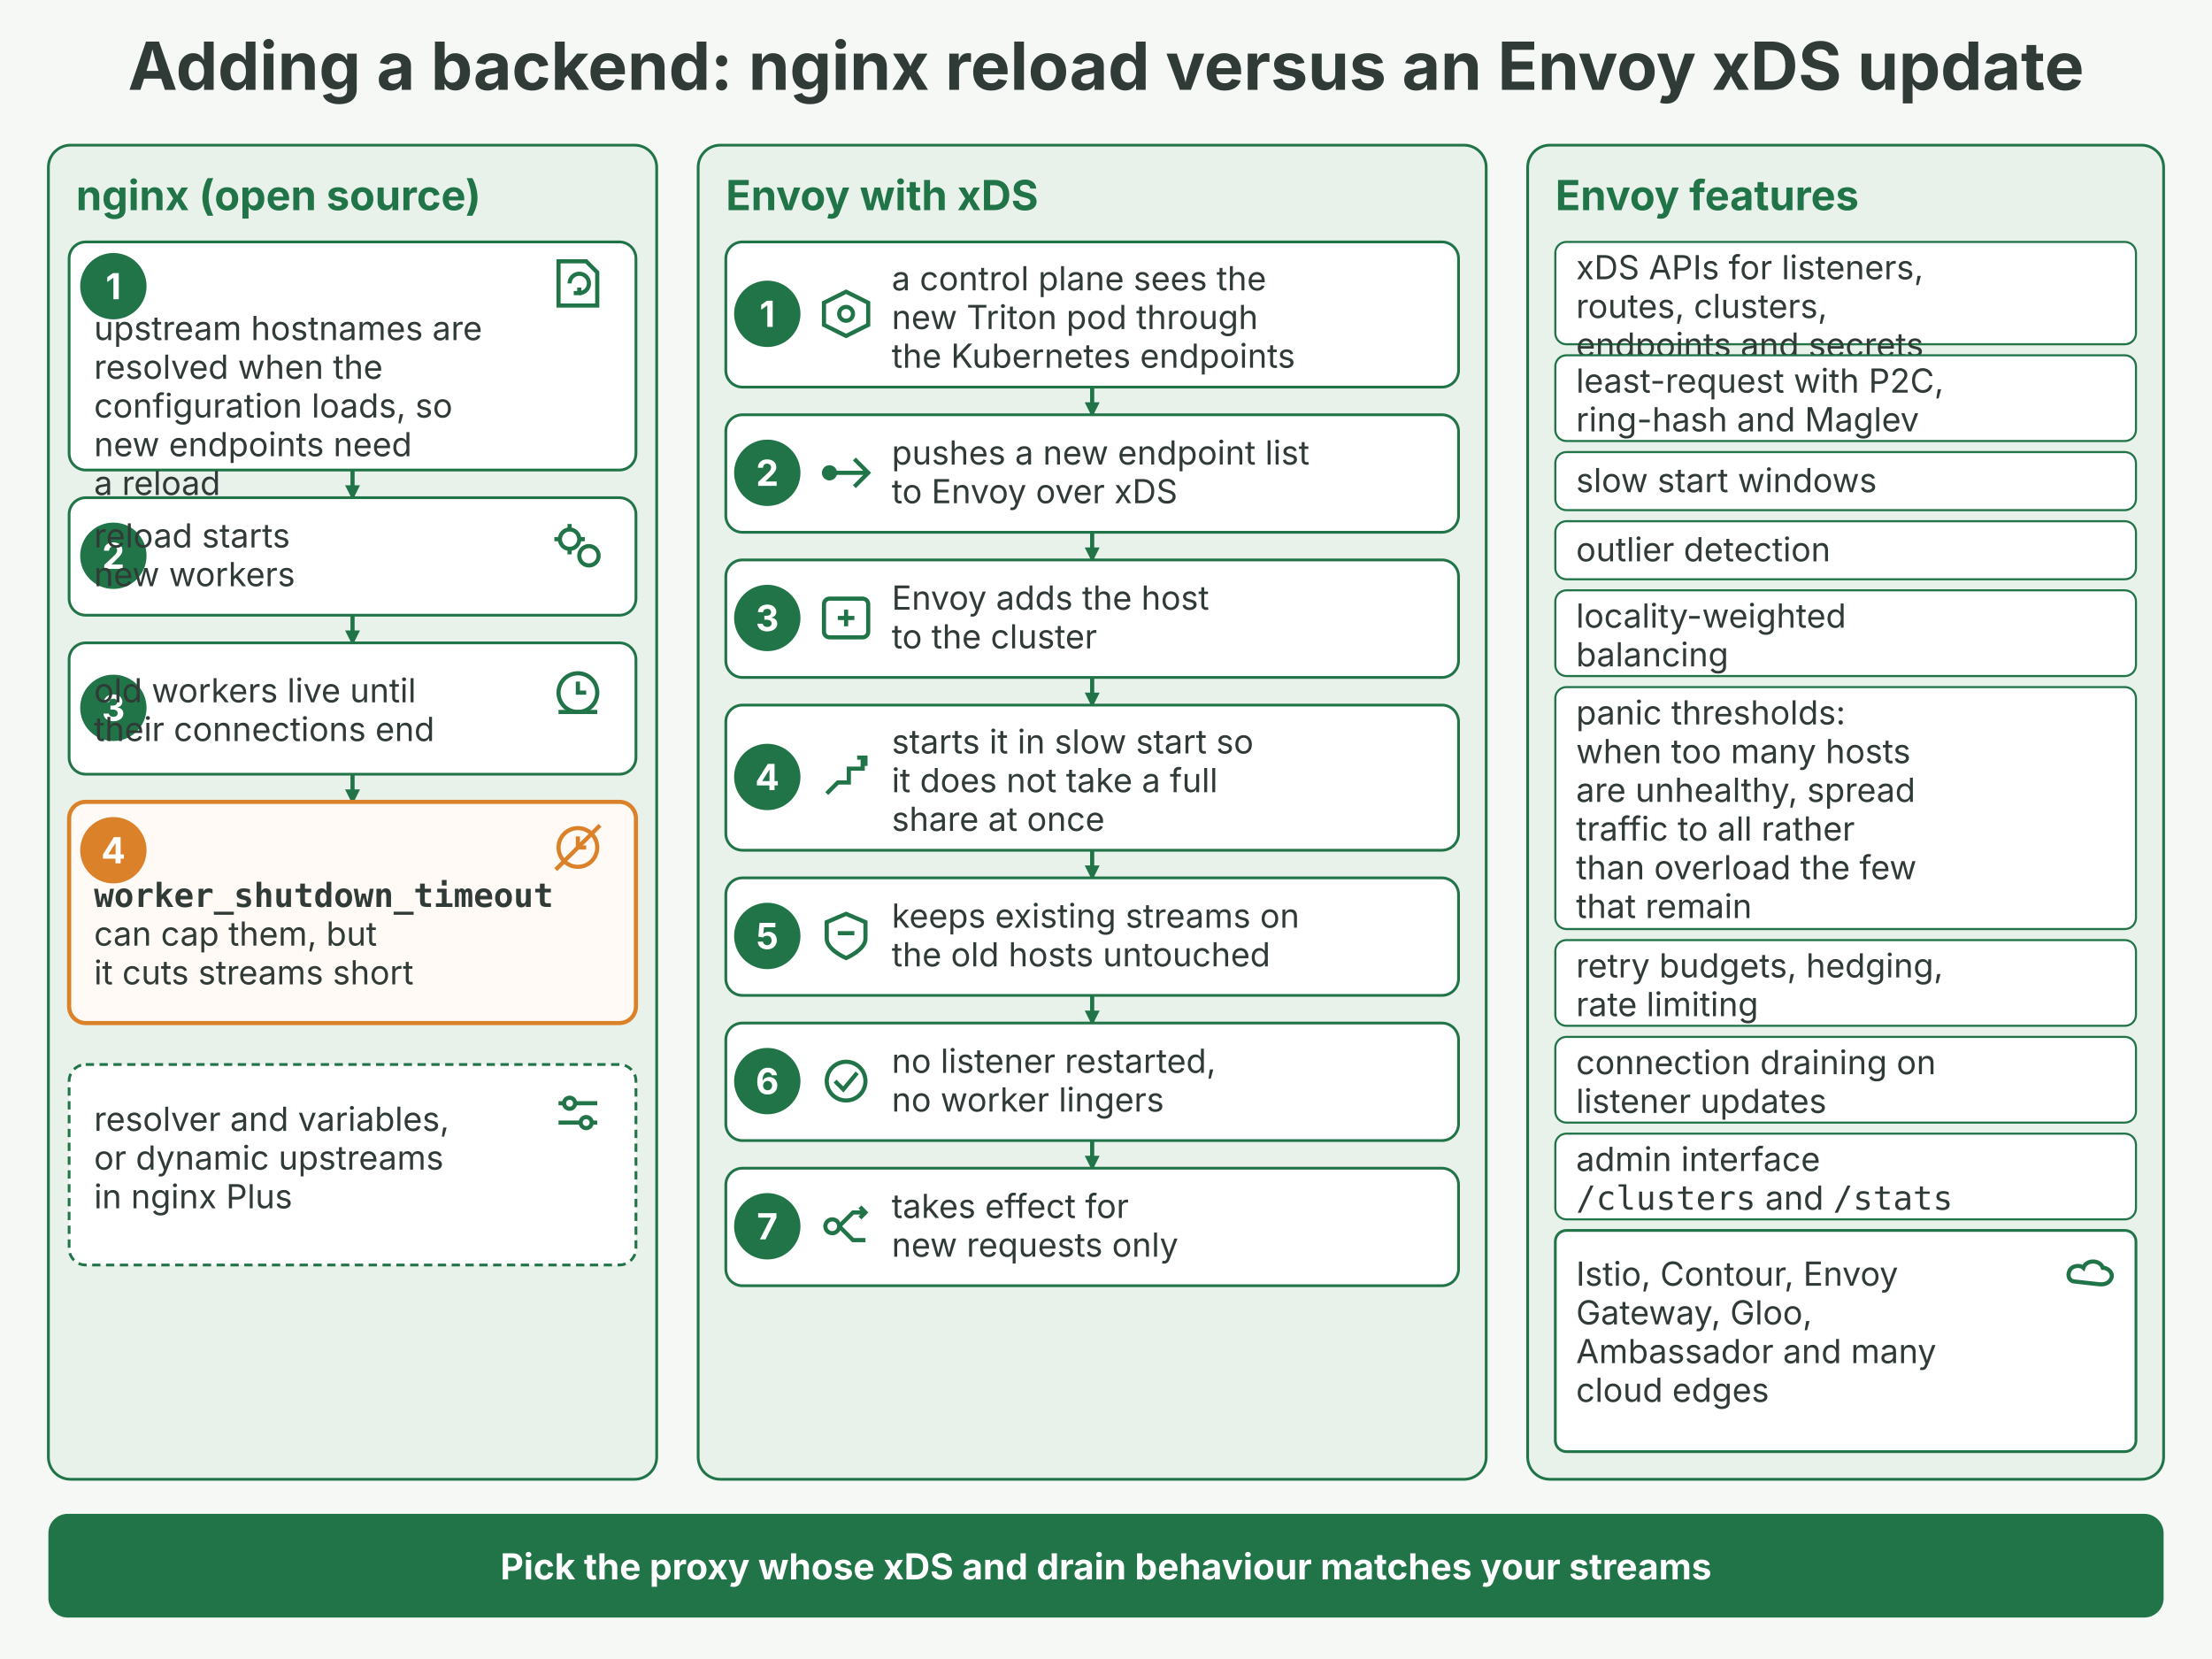
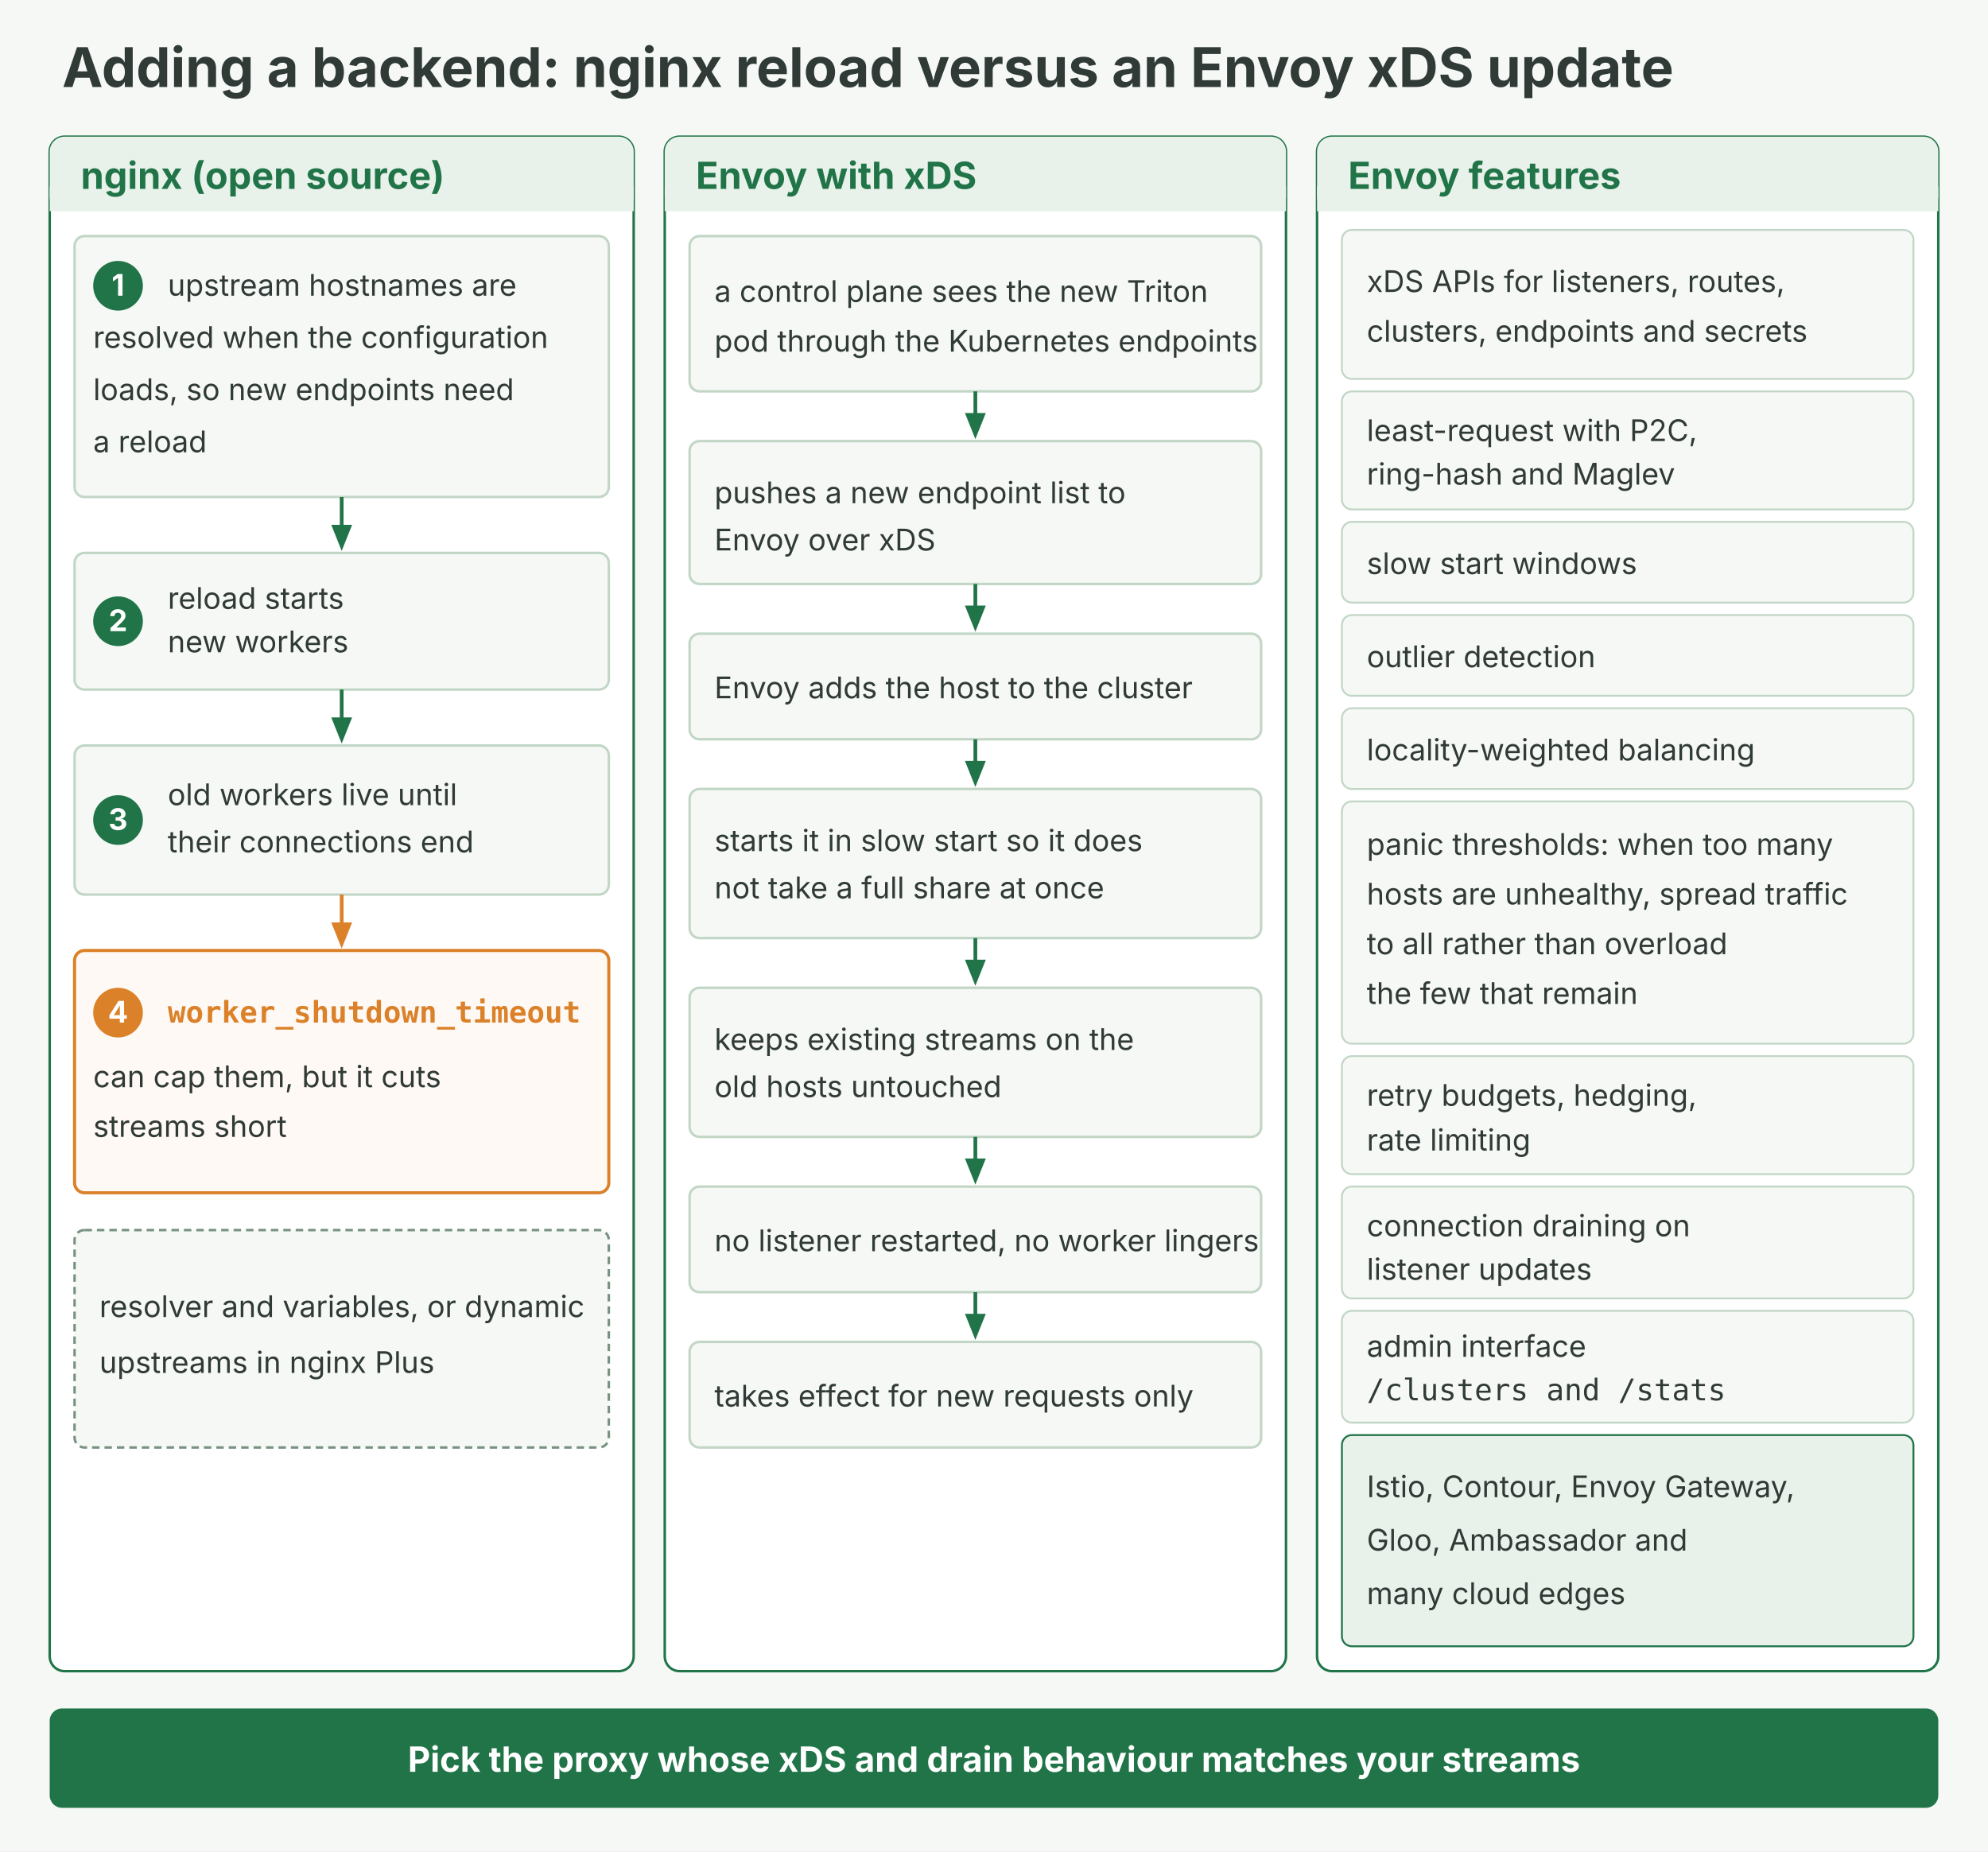
- <svg xmlns="http://www.w3.org/2000/svg" viewBox="0 0 1600 1200" width="1600" height="1200">
-   <rect width="1600" height="1200" fill="#f5f8f5" />
+ <svg xmlns="http://www.w3.org/2000/svg" viewBox="0 0 1600 1490" width="1600" height="1490">
  <defs>
-     <marker id="arrow-green" viewBox="0 0 10 10" refX="6" refY="5" markerWidth="6" markerHeight="6" orient="auto-start-reverse">
-       <path d="M 1 2 L 7 5 L 1 8 z" fill="#207448" />
+     <marker id="arrow-green" viewBox="0 0 10 10" refX="6" refY="5" markerWidth="7" markerHeight="7" orient="auto-start-reverse">
+       <path d="M 0 1 L 10 5 L 0 9 z" fill="#207448" />
+     </marker>
+     <marker id="arrow-orange" viewBox="0 0 10 10" refX="6" refY="5" markerWidth="7" markerHeight="7" orient="auto-start-reverse">
+       <path d="M 0 1 L 10 5 L 0 9 z" fill="#db8129" />
    </marker>
  </defs>
-   <style>
-     .title { font-family: system-ui, -apple-system, sans-serif; font-size: 48px; font-weight: bold; fill: #303a36; text-anchor: middle; }
-     .col-title { font-family: system-ui, -apple-system, sans-serif; font-size: 30px; font-weight: bold; fill: #207448; }
-     .text-body { font-family: system-ui, -apple-system, sans-serif; font-size: 24px; fill: #303a36; line-height: 1.35; }
-     .text-mono { font-family: ui-monospace, SFMono-Regular, Menlo, Monaco, Consolas, monospace; font-size: 24px; fill: #303a36; }
-     .step-num { font-family: system-ui, -apple-system, sans-serif; font-size: 26px; font-weight: bold; fill: #ffffff; text-anchor: middle; dominant-baseline: central; }
-     .bar-text { font-family: system-ui, -apple-system, sans-serif; font-size: 26px; font-weight: bold; fill: #ffffff; text-anchor: middle; dominant-baseline: central; }
-   </style>
-   <text x="800" y="65" class="title">Adding a backend: nginx reload versus an Envoy xDS update</text>
-   <rect x="35" y="105" width="440" height="965" rx="16" fill="#e8f1ea" stroke="#207448" stroke-width="2" />
-   <text x="55" y="152" class="col-title">nginx (open source)</text>
-   <rect x="50" y="175" width="410" height="165" rx="12" fill="#ffffff" stroke="#207448" stroke-width="2" />
-   <circle cx="82" cy="207" r="24" fill="#207448" />
-   <text x="82" y="207" class="step-num">1</text>
-   <g transform="translate(400, 187)" stroke="#207448" stroke-width="3" fill="none">
-     <path d="M 4 2 L 24 2 L 32 10 L 32 34 L 4 34 Z" />
-     <path d="M 12 18 A 7 7 0 1 1 19 25" />
-     <polyline points="19,21 19,25 15,25" />
+   <rect width="1600" height="1490" fill="#f5f8f5" />
+   <text x="50" y="70" font-family="system-ui, -apple-system, sans-serif" font-size="44" font-weight="bold" fill="#303a36">Adding a backend: nginx reload versus an Envoy xDS update</text>
+   <rect x="40" y="110" width="470" height="1235" rx="12" fill="#ffffff" stroke="#207448" stroke-width="2" />
+   <rect x="40" y="110" width="470" height="60" rx="12" fill="#e8f1ea" />
+   <rect x="40" y="150" width="470" height="20" fill="#e8f1ea" />
+   <text x="65" y="152" font-family="system-ui, -apple-system, sans-serif" font-size="30" font-weight="bold" fill="#207448">nginx (open source)</text>
+   <g id="nginx-step-1">
+     <rect x="60" y="190" width="430" height="210" rx="8" fill="#f5f8f5" stroke="#c2d6c6" stroke-width="2" />
+     <circle cx="95" cy="230" r="20" fill="#207448" />
+     <text x="95" y="238" font-family="system-ui, -apple-system, sans-serif" font-size="24" font-weight="bold" fill="#ffffff" text-anchor="middle">1</text>
+     <text font-family="system-ui, -apple-system, sans-serif" font-size="24" fill="#303a36">
+       <tspan x="135" y="238">upstream hostnames are</tspan>
+       <tspan x="75" y="280">resolved when the configuration</tspan>
+       <tspan x="75" y="322">loads, so new endpoints need</tspan>
+       <tspan x="75" y="364">a reload</tspan>
+     </text>
  </g>
-   <text x="68" y="246" class="text-body">
-     <tspan x="68" dy="0">upstream hostnames are</tspan>
-     <tspan x="68" dy="28">resolved when the</tspan>
-     <tspan x="68" dy="28">configuration loads, so</tspan>
-     <tspan x="68" dy="28">new endpoints need</tspan>
-     <tspan x="68" dy="28">a reload</tspan>
-   </text>
-   <line x1="255" y1="340" x2="255" y2="360" stroke="#207448" stroke-width="3" marker-end="url(#arrow-green)" />
-   <rect x="50" y="360" width="410" height="85" rx="12" fill="#ffffff" stroke="#207448" stroke-width="2" />
-   <circle cx="82" cy="402" r="24" fill="#207448" />
-   <text x="82" y="402" class="step-num">2</text>
-   <g transform="translate(400, 378)" stroke="#207448" stroke-width="3" fill="none">
-     <circle cx="12" cy="12" r="7" />
-     <circle cx="26" cy="24" r="7" />
-     <path d="M 12 5 L 12 1 M 12 23 L 12 19 M 5 12 L 1 12 M 23 12 L 19 12" />
+   <line x1="275" y1="400" x2="275" y2="435" stroke="#207448" stroke-width="3" marker-end="url(#arrow-green)" />
+   <g id="nginx-step-2">
+     <rect x="60" y="445" width="430" height="110" rx="8" fill="#f5f8f5" stroke="#c2d6c6" stroke-width="2" />
+     <circle cx="95" cy="500" r="20" fill="#207448" />
+     <text x="95" y="508" font-family="system-ui, -apple-system, sans-serif" font-size="24" font-weight="bold" fill="#ffffff" text-anchor="middle">2</text>
+     <text font-family="system-ui, -apple-system, sans-serif" font-size="24" fill="#303a36">
+       <tspan x="135" y="490">reload starts</tspan>
+       <tspan x="135" y="525">new workers</tspan>
+     </text>
  </g>
-   <text x="68" y="396" class="text-body">
-     <tspan x="68" dy="0">reload starts</tspan>
-     <tspan x="68" dy="28">new workers</tspan>
-   </text>
-   <line x1="255" y1="445" x2="255" y2="465" stroke="#207448" stroke-width="3" marker-end="url(#arrow-green)" />
-   <rect x="50" y="465" width="410" height="95" rx="12" fill="#ffffff" stroke="#207448" stroke-width="2" />
-   <circle cx="82" cy="512" r="24" fill="#207448" />
-   <text x="82" y="512" class="step-num">3</text>
-   <g transform="translate(400, 483)" stroke="#207448" stroke-width="3" fill="none">
-     <circle cx="18" cy="18" r="14" />
-     <polyline points="18,10 18,18 24,18" />
-     <path d="M 4 32 L 32 32" />
+   <line x1="275" y1="555" x2="275" y2="590" stroke="#207448" stroke-width="3" marker-end="url(#arrow-green)" />
+   <g id="nginx-step-3">
+     <rect x="60" y="600" width="430" height="120" rx="8" fill="#f5f8f5" stroke="#c2d6c6" stroke-width="2" />
+     <circle cx="95" cy="660" r="20" fill="#207448" />
+     <text x="95" y="668" font-family="system-ui, -apple-system, sans-serif" font-size="24" font-weight="bold" fill="#ffffff" text-anchor="middle">3</text>
+     <text font-family="system-ui, -apple-system, sans-serif" font-size="24" fill="#303a36">
+       <tspan x="135" y="648">old workers live until</tspan>
+       <tspan x="135" y="686">their connections end</tspan>
+     </text>
  </g>
-   <text x="68" y="508" class="text-body">
-     <tspan x="68" dy="0">old workers live until</tspan>
-     <tspan x="68" dy="28">their connections end</tspan>
-   </text>
-   <line x1="255" y1="560" x2="255" y2="580" stroke="#207448" stroke-width="3" marker-end="url(#arrow-green)" />
-   <rect x="50" y="580" width="410" height="160" rx="12" fill="#fffaf5" stroke="#db8129" stroke-width="3" />
-   <circle cx="82" cy="615" r="24" fill="#db8129" />
-   <text x="82" y="615" class="step-num">4</text>
-   <g transform="translate(400, 595)" stroke="#db8129" stroke-width="3" fill="none">
-     <circle cx="18" cy="18" r="14" />
-     <polyline points="18,10 18,18 24,18" />
-     <line x1="2" y1="34" x2="34" y2="2" />
+   <line x1="275" y1="720" x2="275" y2="755" stroke="#db8129" stroke-width="3" marker-end="url(#arrow-orange)" />
+   <g id="nginx-step-4">
+     <rect x="60" y="765" width="430" height="195" rx="8" fill="#fff9f5" stroke="#db8129" stroke-width="2.5" />
+     <circle cx="95" cy="815" r="20" fill="#db8129" />
+     <text x="95" y="823" font-family="system-ui, -apple-system, sans-serif" font-size="24" font-weight="bold" fill="#ffffff" text-anchor="middle">4</text>
+     <text font-family="ui-monospace, monospace" font-size="24" font-weight="bold" fill="#db8129">
+       <tspan x="135" y="823">worker_shutdown_timeout</tspan>
+     </text>
+     <text font-family="system-ui, -apple-system, sans-serif" font-size="24" fill="#303a36">
+       <tspan x="75" y="875">can cap them, but it cuts</tspan>
+       <tspan x="75" y="915">streams short</tspan>
+     </text>
  </g>
-   <text x="68" y="656" class="text-body">
-     <tspan x="68" dy="0" class="text-mono" font-weight="bold">worker_shutdown_timeout</tspan>
-     <tspan x="68" dy="28">can cap them, but</tspan>
-     <tspan x="68" dy="28">it cuts streams short</tspan>
-   </text>
-   <rect x="50" y="770" width="410" height="145" rx="12" fill="#ffffff" stroke="#207448" stroke-width="2" stroke-dasharray="6,4" />
-   <g transform="translate(400, 788)" stroke="#207448" stroke-width="3" fill="none">
-     <line x1="4" y1="10" x2="32" y2="10" />
-     <line x1="4" y1="24" x2="32" y2="24" />
-     <circle cx="12" cy="10" r="4" fill="#ffffff" />
-     <circle cx="24" cy="24" r="4" fill="#ffffff" />
+   <g id="nginx-workaround">
+     <rect x="60" y="990" width="430" height="175" rx="8" fill="#f5f8f5" stroke="#789280" stroke-width="2" stroke-dasharray="6,4" />
+     <text font-family="system-ui, -apple-system, sans-serif" font-size="24" fill="#303a36">
+       <tspan x="80" y="1060">resolver and variables, or dynamic</tspan>
+       <tspan x="80" y="1105">upstreams in nginx Plus</tspan>
+     </text>
  </g>
-   <text x="68" y="818" class="text-body">
-     <tspan x="68" dy="0">resolver and variables,</tspan>
-     <tspan x="68" dy="28">or dynamic upstreams</tspan>
-     <tspan x="68" dy="28">in nginx Plus</tspan>
-   </text>
-   <rect x="505" y="105" width="570" height="965" rx="16" fill="#e8f1ea" stroke="#207448" stroke-width="2" />
-   <text x="525" y="152" class="col-title">Envoy with xDS</text>
-   <rect x="525" y="175" width="530" height="105" rx="12" fill="#ffffff" stroke="#207448" stroke-width="2" />
-   <circle cx="555" cy="227" r="24" fill="#207448" />
-   <text x="555" y="227" class="step-num">1</text>
-   <g transform="translate(592, 207)" stroke="#207448" stroke-width="3" fill="none">
-     <polygon points="20,4 36,12 36,28 20,36 4,28 4,12" />
-     <circle cx="20" cy="20" r="5" />
+   <rect x="535" y="110" width="500" height="1235" rx="12" fill="#ffffff" stroke="#207448" stroke-width="2" />
+   <rect x="535" y="110" width="500" height="60" rx="12" fill="#e8f1ea" />
+   <rect x="535" y="150" width="500" height="20" fill="#e8f1ea" />
+   <text x="560" y="152" font-family="system-ui, -apple-system, sans-serif" font-size="30" font-weight="bold" fill="#207448">Envoy with xDS</text>
+   <g id="envoy-node-1">
+     <rect x="555" y="190" width="460" height="125" rx="8" fill="#f5f8f5" stroke="#c2d6c6" stroke-width="2" />
+     <text font-family="system-ui, -apple-system, sans-serif" font-size="24" fill="#303a36">
+       <tspan x="575" y="243">a control plane sees the new Triton</tspan>
+       <tspan x="575" y="283">pod through the Kubernetes endpoints</tspan>
+     </text>
  </g>
-   <text x="645" y="210" class="text-body">
-     <tspan x="645" dy="0">a control plane sees the</tspan>
-     <tspan x="645" dy="28">new Triton pod through</tspan>
-     <tspan x="645" dy="28">the Kubernetes endpoints</tspan>
-   </text>
-   <line x1="790" y1="280" x2="790" y2="300" stroke="#207448" stroke-width="3" marker-end="url(#arrow-green)" />
-   <rect x="525" y="300" width="530" height="85" rx="12" fill="#ffffff" stroke="#207448" stroke-width="2" />
-   <circle cx="555" cy="342" r="24" fill="#207448" />
-   <text x="555" y="342" class="step-num">2</text>
-   <g transform="translate(592, 322)" stroke="#207448" stroke-width="3" fill="none">
-     <line x1="4" y1="20" x2="36" y2="20" />
-     <polyline points="26,10 36,20 26,30" />
-     <circle cx="8" cy="20" r="4" fill="#207448" />
+   <line x1="785" y1="315" x2="785" y2="345" stroke="#207448" stroke-width="3" marker-end="url(#arrow-green)" />
+   <g id="envoy-node-2">
+     <rect x="555" y="355" width="460" height="115" rx="8" fill="#f5f8f5" stroke="#c2d6c6" stroke-width="2" />
+     <text font-family="system-ui, -apple-system, sans-serif" font-size="24" fill="#303a36">
+       <tspan x="575" y="405">pushes a new endpoint list to</tspan>
+       <tspan x="575" y="443">Envoy over xDS</tspan>
+     </text>
  </g>
-   <text x="645" y="336" class="text-body">
-     <tspan x="645" dy="0">pushes a new endpoint list</tspan>
-     <tspan x="645" dy="28">to Envoy over xDS</tspan>
-   </text>
-   <line x1="790" y1="385" x2="790" y2="405" stroke="#207448" stroke-width="3" marker-end="url(#arrow-green)" />
-   <rect x="525" y="405" width="530" height="85" rx="12" fill="#ffffff" stroke="#207448" stroke-width="2" />
-   <circle cx="555" cy="447" r="24" fill="#207448" />
-   <text x="555" y="447" class="step-num">3</text>
-   <g transform="translate(592, 427)" stroke="#207448" stroke-width="3" fill="none">
-     <rect x="4" y="6" width="32" height="28" rx="4" />
-     <line x1="20" y1="14" x2="20" y2="26" />
-     <line x1="14" y1="20" x2="26" y2="20" />
+   <line x1="785" y1="470" x2="785" y2="500" stroke="#207448" stroke-width="3" marker-end="url(#arrow-green)" />
+   <g id="envoy-node-3">
+     <rect x="555" y="510" width="460" height="85" rx="8" fill="#f5f8f5" stroke="#c2d6c6" stroke-width="2" />
+     <text x="575" y="562" font-family="system-ui, -apple-system, sans-serif" font-size="24" fill="#303a36">Envoy adds the host to the cluster</text>
  </g>
-   <text x="645" y="441" class="text-body">
-     <tspan x="645" dy="0">Envoy adds the host</tspan>
-     <tspan x="645" dy="28">to the cluster</tspan>
-   </text>
-   <line x1="790" y1="490" x2="790" y2="510" stroke="#207448" stroke-width="3" marker-end="url(#arrow-green)" />
-   <rect x="525" y="510" width="530" height="105" rx="12" fill="#ffffff" stroke="#207448" stroke-width="2" />
-   <circle cx="555" cy="562" r="24" fill="#207448" />
-   <text x="555" y="562" class="step-num">4</text>
-   <g transform="translate(592, 542)" stroke="#207448" stroke-width="3" fill="none">
-     <path d="M 6 32 L 14 24 L 22 24 L 22 14 L 32 14 L 32 6" />
-     <polyline points="28,6 34,6 34,12" />
+   <line x1="785" y1="595" x2="785" y2="625" stroke="#207448" stroke-width="3" marker-end="url(#arrow-green)" />
+   <g id="envoy-node-4">
+     <rect x="555" y="635" width="460" height="120" rx="8" fill="#f5f8f5" stroke="#c2d6c6" stroke-width="2" />
+     <text font-family="system-ui, -apple-system, sans-serif" font-size="24" fill="#303a36">
+       <tspan x="575" y="685">starts it in slow start so it does</tspan>
+       <tspan x="575" y="723">not take a full share at once</tspan>
+     </text>
  </g>
-   <text x="645" y="545" class="text-body">
-     <tspan x="645" dy="0">starts it in slow start so</tspan>
-     <tspan x="645" dy="28">it does not take a full</tspan>
-     <tspan x="645" dy="28">share at once</tspan>
-   </text>
-   <line x1="790" y1="615" x2="790" y2="635" stroke="#207448" stroke-width="3" marker-end="url(#arrow-green)" />
-   <rect x="525" y="635" width="530" height="85" rx="12" fill="#ffffff" stroke="#207448" stroke-width="2" />
-   <circle cx="555" cy="677" r="24" fill="#207448" />
-   <text x="555" y="677" class="step-num">5</text>
-   <g transform="translate(592, 657)" stroke="#207448" stroke-width="3" fill="none">
-     <path d="M 20 4 L 34 10 L 34 22 C 34 30 20 36 20 36 C 20 36 6 30 6 22 L 6 10 Z" />
-     <line x1="14" y1="18" x2="26" y2="18" />
+   <line x1="785" y1="755" x2="785" y2="785" stroke="#207448" stroke-width="3" marker-end="url(#arrow-green)" />
+   <g id="envoy-node-5">
+     <rect x="555" y="795" width="460" height="120" rx="8" fill="#f5f8f5" stroke="#c2d6c6" stroke-width="2" />
+     <text font-family="system-ui, -apple-system, sans-serif" font-size="24" fill="#303a36">
+       <tspan x="575" y="845">keeps existing streams on the</tspan>
+       <tspan x="575" y="883">old hosts untouched</tspan>
+     </text>
  </g>
-   <text x="645" y="671" class="text-body">
-     <tspan x="645" dy="0">keeps existing streams on</tspan>
-     <tspan x="645" dy="28">the old hosts untouched</tspan>
-   </text>
-   <line x1="790" y1="720" x2="790" y2="740" stroke="#207448" stroke-width="3" marker-end="url(#arrow-green)" />
-   <rect x="525" y="740" width="530" height="85" rx="12" fill="#ffffff" stroke="#207448" stroke-width="2" />
-   <circle cx="555" cy="782" r="24" fill="#207448" />
-   <text x="555" y="782" class="step-num">6</text>
-   <g transform="translate(592, 762)" stroke="#207448" stroke-width="3" fill="none">
-     <circle cx="20" cy="20" r="14" />
-     <polyline points="12,20 18,26 28,14" />
+   <line x1="785" y1="915" x2="785" y2="945" stroke="#207448" stroke-width="3" marker-end="url(#arrow-green)" />
+   <g id="envoy-node-6">
+     <rect x="555" y="955" width="460" height="85" rx="8" fill="#f5f8f5" stroke="#c2d6c6" stroke-width="2" />
+     <text x="575" y="1007" font-family="system-ui, -apple-system, sans-serif" font-size="24" fill="#303a36">no listener restarted, no worker lingers</text>
  </g>
-   <text x="645" y="776" class="text-body">
-     <tspan x="645" dy="0">no listener restarted,</tspan>
-     <tspan x="645" dy="28">no worker lingers</tspan>
-   </text>
-   <line x1="790" y1="825" x2="790" y2="845" stroke="#207448" stroke-width="3" marker-end="url(#arrow-green)" />
-   <rect x="525" y="845" width="530" height="85" rx="12" fill="#ffffff" stroke="#207448" stroke-width="2" />
-   <circle cx="555" cy="887" r="24" fill="#207448" />
-   <text x="555" y="887" class="step-num">7</text>
-   <g transform="translate(592, 867)" stroke="#207448" stroke-width="3" fill="none">
-     <circle cx="10" cy="20" r="5" />
-     <path d="M 15 20 L 25 10 L 34 10" />
-     <path d="M 15 20 L 25 30 L 34 30" />
-     <polyline points="30,6 34,10 30,14" />
+   <line x1="785" y1="1040" x2="785" y2="1070" stroke="#207448" stroke-width="3" marker-end="url(#arrow-green)" />
+   <g id="envoy-node-7">
+     <rect x="555" y="1080" width="460" height="85" rx="8" fill="#f5f8f5" stroke="#c2d6c6" stroke-width="2" />
+     <text x="575" y="1132" font-family="system-ui, -apple-system, sans-serif" font-size="24" fill="#303a36">takes effect for new requests only</text>
  </g>
-   <text x="645" y="881" class="text-body">
-     <tspan x="645" dy="0">takes effect for</tspan>
-     <tspan x="645" dy="28">new requests only</tspan>
-   </text>
-   <rect x="1105" y="105" width="460" height="965" rx="16" fill="#e8f1ea" stroke="#207448" stroke-width="2" />
-   <text x="1125" y="152" class="col-title">Envoy features</text>
-   <rect x="1125" y="175" width="420" height="74" rx="8" fill="#ffffff" stroke="#207448" stroke-width="1.5" />
-   <text x="1140" y="202" class="text-body">
-     <tspan x="1140" dy="0">xDS APIs for listeners,</tspan>
-     <tspan x="1140" dy="28">routes, clusters,</tspan>
-     <tspan x="1140" dy="28">endpoints and secrets</tspan>
-   </text>
-   <rect x="1125" y="257" width="420" height="62" rx="8" fill="#ffffff" stroke="#207448" stroke-width="1.5" />
-   <text x="1140" y="284" class="text-body">
-     <tspan x="1140" dy="0">least-request with P2C,</tspan>
-     <tspan x="1140" dy="28">ring-hash and Maglev</tspan>
-   </text>
-   <rect x="1125" y="327" width="420" height="42" rx="8" fill="#ffffff" stroke="#207448" stroke-width="1.5" />
-   <text x="1140" y="356" class="text-body">slow start windows</text>
-   <rect x="1125" y="377" width="420" height="42" rx="8" fill="#ffffff" stroke="#207448" stroke-width="1.5" />
-   <text x="1140" y="406" class="text-body">outlier detection</text>
-   <rect x="1125" y="427" width="420" height="62" rx="8" fill="#ffffff" stroke="#207448" stroke-width="1.5" />
-   <text x="1140" y="454" class="text-body">
-     <tspan x="1140" dy="0">locality-weighted</tspan>
-     <tspan x="1140" dy="28">balancing</tspan>
-   </text>
-   <rect x="1125" y="497" width="420" height="175" rx="8" fill="#ffffff" stroke="#207448" stroke-width="1.5" />
-   <text x="1140" y="524" class="text-body">
-     <tspan x="1140" dy="0">panic thresholds:</tspan>
-     <tspan x="1140" dy="28">when too many hosts</tspan>
-     <tspan x="1140" dy="28">are unhealthy, spread</tspan>
-     <tspan x="1140" dy="28">traffic to all rather</tspan>
-     <tspan x="1140" dy="28">than overload the few</tspan>
-     <tspan x="1140" dy="28">that remain</tspan>
-   </text>
-   <rect x="1125" y="680" width="420" height="62" rx="8" fill="#ffffff" stroke="#207448" stroke-width="1.5" />
-   <text x="1140" y="707" class="text-body">
-     <tspan x="1140" dy="0">retry budgets, hedging,</tspan>
-     <tspan x="1140" dy="28">rate limiting</tspan>
-   </text>
-   <rect x="1125" y="750" width="420" height="62" rx="8" fill="#ffffff" stroke="#207448" stroke-width="1.5" />
-   <text x="1140" y="777" class="text-body">
-     <tspan x="1140" dy="0">connection draining on</tspan>
-     <tspan x="1140" dy="28">listener updates</tspan>
-   </text>
-   <rect x="1125" y="820" width="420" height="62" rx="8" fill="#ffffff" stroke="#207448" stroke-width="1.5" />
-   <text x="1140" y="847" class="text-body">
-     <tspan x="1140" dy="0">admin interface</tspan>
-     <tspan x="1140" dy="28">
-       <tspan class="text-mono">/clusters</tspan> and <tspan class="text-mono">/stats</tspan>
-     </tspan>
-   </text>
-   <rect x="1125" y="890" width="420" height="160" rx="8" fill="#ffffff" stroke="#207448" stroke-width="2" />
-   <g transform="translate(1495, 905)" stroke="#207448" stroke-width="3" fill="none">
-     <path d="M 6 22 C 2 22 0 18 2 14 C 4 10 10 10 12 12 C 14 6 24 6 26 12 C 30 12 34 16 32 20 C 30 24 26 24 24 24 Z" />
+   <rect x="1060" y="110" width="500" height="1235" rx="12" fill="#ffffff" stroke="#207448" stroke-width="2" />
+   <rect x="1060" y="110" width="500" height="60" rx="12" fill="#e8f1ea" />
+   <rect x="1060" y="150" width="500" height="20" fill="#e8f1ea" />
+   <text x="1085" y="152" font-family="system-ui, -apple-system, sans-serif" font-size="30" font-weight="bold" fill="#207448">Envoy features</text>
+   <g id="feature-1">
+     <rect x="1080" y="185" width="460" height="120" rx="8" fill="#f5f8f5" stroke="#c2d6c6" stroke-width="1.5" />
+     <text font-family="system-ui, -apple-system, sans-serif" font-size="24" fill="#303a36">
+       <tspan x="1100" y="235">xDS APIs for listeners, routes,</tspan>
+       <tspan x="1100" y="275">clusters, endpoints and secrets</tspan>
+     </text>
  </g>
-   <text x="1140" y="930" class="text-body">
-     <tspan x="1140" dy="0">Istio, Contour, Envoy</tspan>
-     <tspan x="1140" dy="28">Gateway, Gloo,</tspan>
-     <tspan x="1140" dy="28">Ambassador and many</tspan>
-     <tspan x="1140" dy="28">cloud edges</tspan>
-   </text>
-   <rect x="35" y="1095" width="1530" height="75" rx="14" fill="#207448" />
-   <text x="800" y="1133" class="bar-text">Pick the proxy whose xDS and drain behaviour matches your streams</text>
+   <g id="feature-2">
+     <rect x="1080" y="315" width="460" height="95" rx="8" fill="#f5f8f5" stroke="#c2d6c6" stroke-width="1.5" />
+     <text font-family="system-ui, -apple-system, sans-serif" font-size="24" fill="#303a36">
+       <tspan x="1100" y="355">least-request with P2C,</tspan>
+       <tspan x="1100" y="390">ring-hash and Maglev</tspan>
+     </text>
+   </g>
+   <g id="feature-3">
+     <rect x="1080" y="420" width="460" height="65" rx="8" fill="#f5f8f5" stroke="#c2d6c6" stroke-width="1.5" />
+     <text x="1100" y="462" font-family="system-ui, -apple-system, sans-serif" font-size="24" fill="#303a36">slow start windows</text>
+   </g>
+   <g id="feature-4">
+     <rect x="1080" y="495" width="460" height="65" rx="8" fill="#f5f8f5" stroke="#c2d6c6" stroke-width="1.5" />
+     <text x="1100" y="537" font-family="system-ui, -apple-system, sans-serif" font-size="24" fill="#303a36">outlier detection</text>
+   </g>
+   <g id="feature-5">
+     <rect x="1080" y="570" width="460" height="65" rx="8" fill="#f5f8f5" stroke="#c2d6c6" stroke-width="1.5" />
+     <text x="1100" y="612" font-family="system-ui, -apple-system, sans-serif" font-size="24" fill="#303a36">locality-weighted balancing</text>
+   </g>
+   <g id="feature-6">
+     <rect x="1080" y="645" width="460" height="195" rx="8" fill="#f5f8f5" stroke="#c2d6c6" stroke-width="1.5" />
+     <text font-family="system-ui, -apple-system, sans-serif" font-size="24" fill="#303a36">
+       <tspan x="1100" y="688">panic thresholds: when too many</tspan>
+       <tspan x="1100" y="728">hosts are unhealthy, spread traffic</tspan>
+       <tspan x="1100" y="768">to all rather than overload</tspan>
+       <tspan x="1100" y="808">the few that remain</tspan>
+     </text>
+   </g>
+   <g id="feature-7">
+     <rect x="1080" y="850" width="460" height="95" rx="8" fill="#f5f8f5" stroke="#c2d6c6" stroke-width="1.5" />
+     <text font-family="system-ui, -apple-system, sans-serif" font-size="24" fill="#303a36">
+       <tspan x="1100" y="890">retry budgets, hedging,</tspan>
+       <tspan x="1100" y="926">rate limiting</tspan>
+     </text>
+   </g>
+   <g id="feature-8">
+     <rect x="1080" y="955" width="460" height="90" rx="8" fill="#f5f8f5" stroke="#c2d6c6" stroke-width="1.5" />
+     <text font-family="system-ui, -apple-system, sans-serif" font-size="24" fill="#303a36">
+       <tspan x="1100" y="995">connection draining on</tspan>
+       <tspan x="1100" y="1030">listener updates</tspan>
+     </text>
+   </g>
+   <g id="feature-9">
+     <rect x="1080" y="1055" width="460" height="90" rx="8" fill="#f5f8f5" stroke="#c2d6c6" stroke-width="1.5" />
+     <text font-family="system-ui, -apple-system, sans-serif" font-size="24" fill="#303a36">
+       <tspan x="1100" y="1092">admin interface</tspan>
+     </text>
+     <text font-family="ui-monospace, monospace" font-size="24" fill="#303a36">
+       <tspan x="1100" y="1127">/clusters and /stats</tspan>
+     </text>
+   </g>
+   <g id="feature-ecosystem">
+     <rect x="1080" y="1155" width="460" height="170" rx="8" fill="#e8f1ea" stroke="#207448" stroke-width="1.5" />
+     <text font-family="system-ui, -apple-system, sans-serif" font-size="24" fill="#303a36">
+       <tspan x="1100" y="1205">Istio, Contour, Envoy Gateway,</tspan>
+       <tspan x="1100" y="1248">Gloo, Ambassador and</tspan>
+       <tspan x="1100" y="1291">many cloud edges</tspan>
+     </text>
+   </g>
+   <rect x="40" y="1375" width="1520" height="80" rx="10" fill="#207448" />
+   <text x="800" y="1426" font-family="system-ui, -apple-system, sans-serif" font-size="28" font-weight="bold" fill="#ffffff" text-anchor="middle">Pick the proxy whose xDS and drain behaviour matches your streams</text>
</svg>
